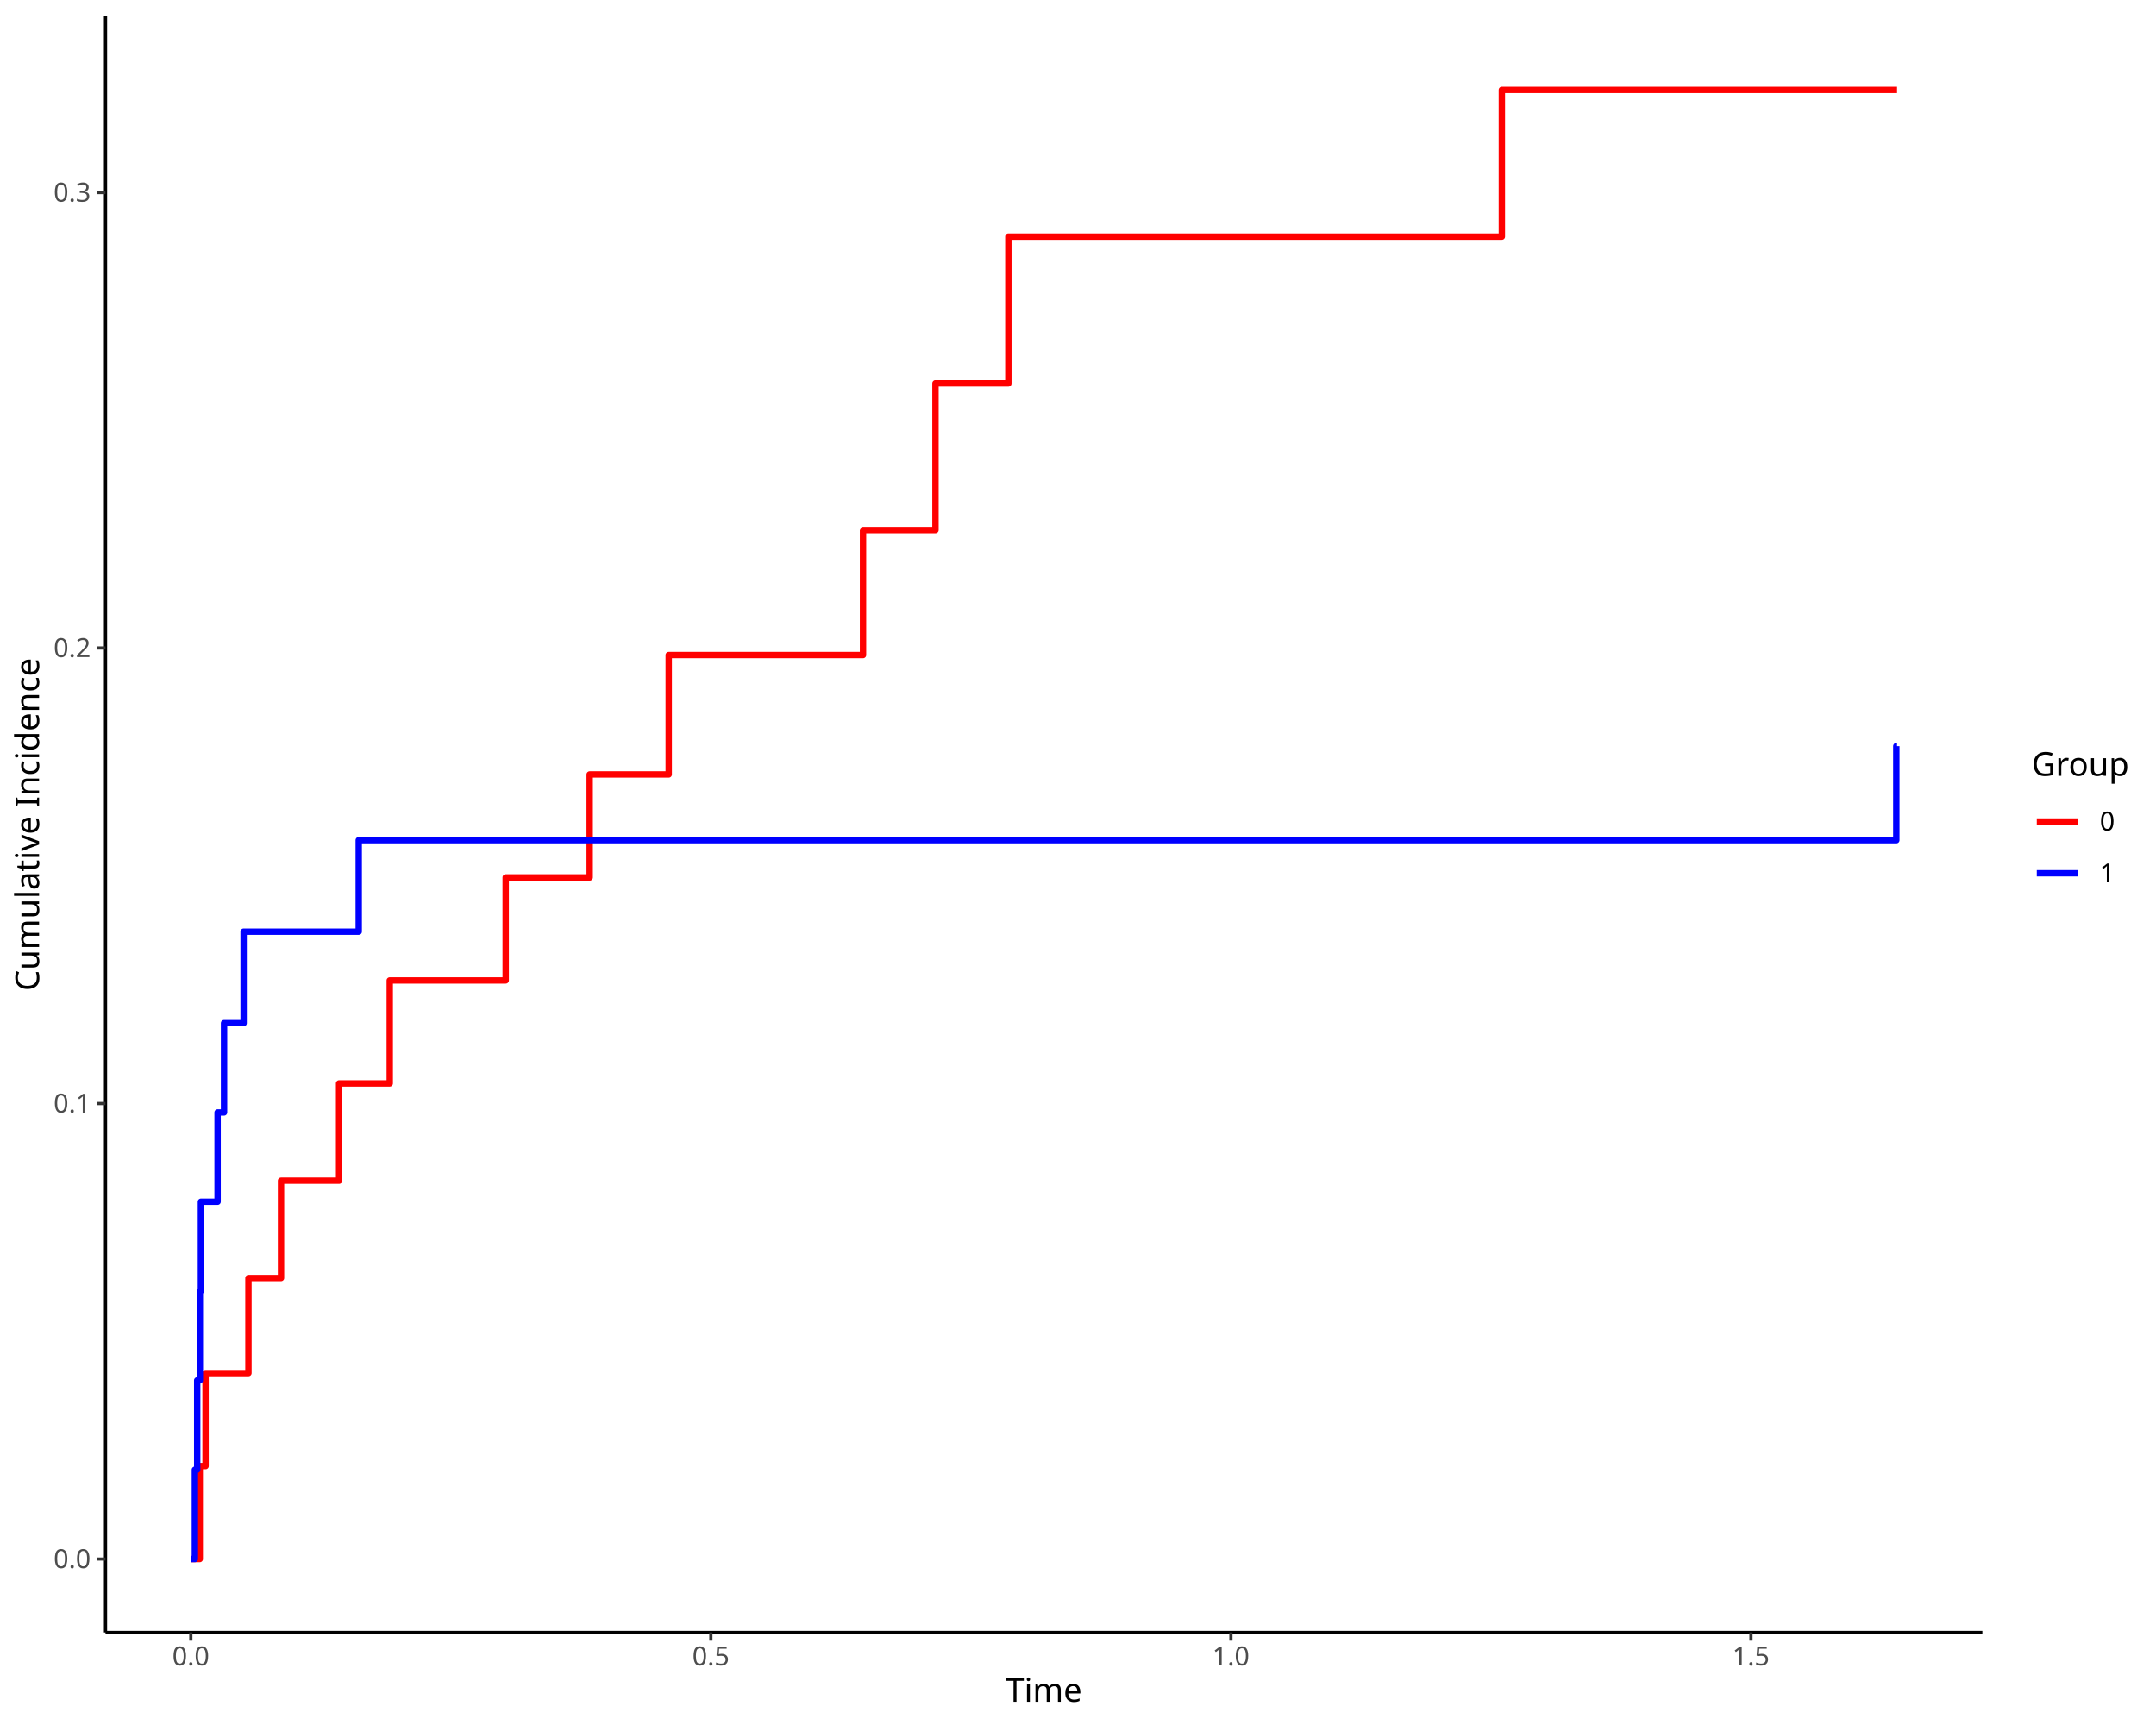
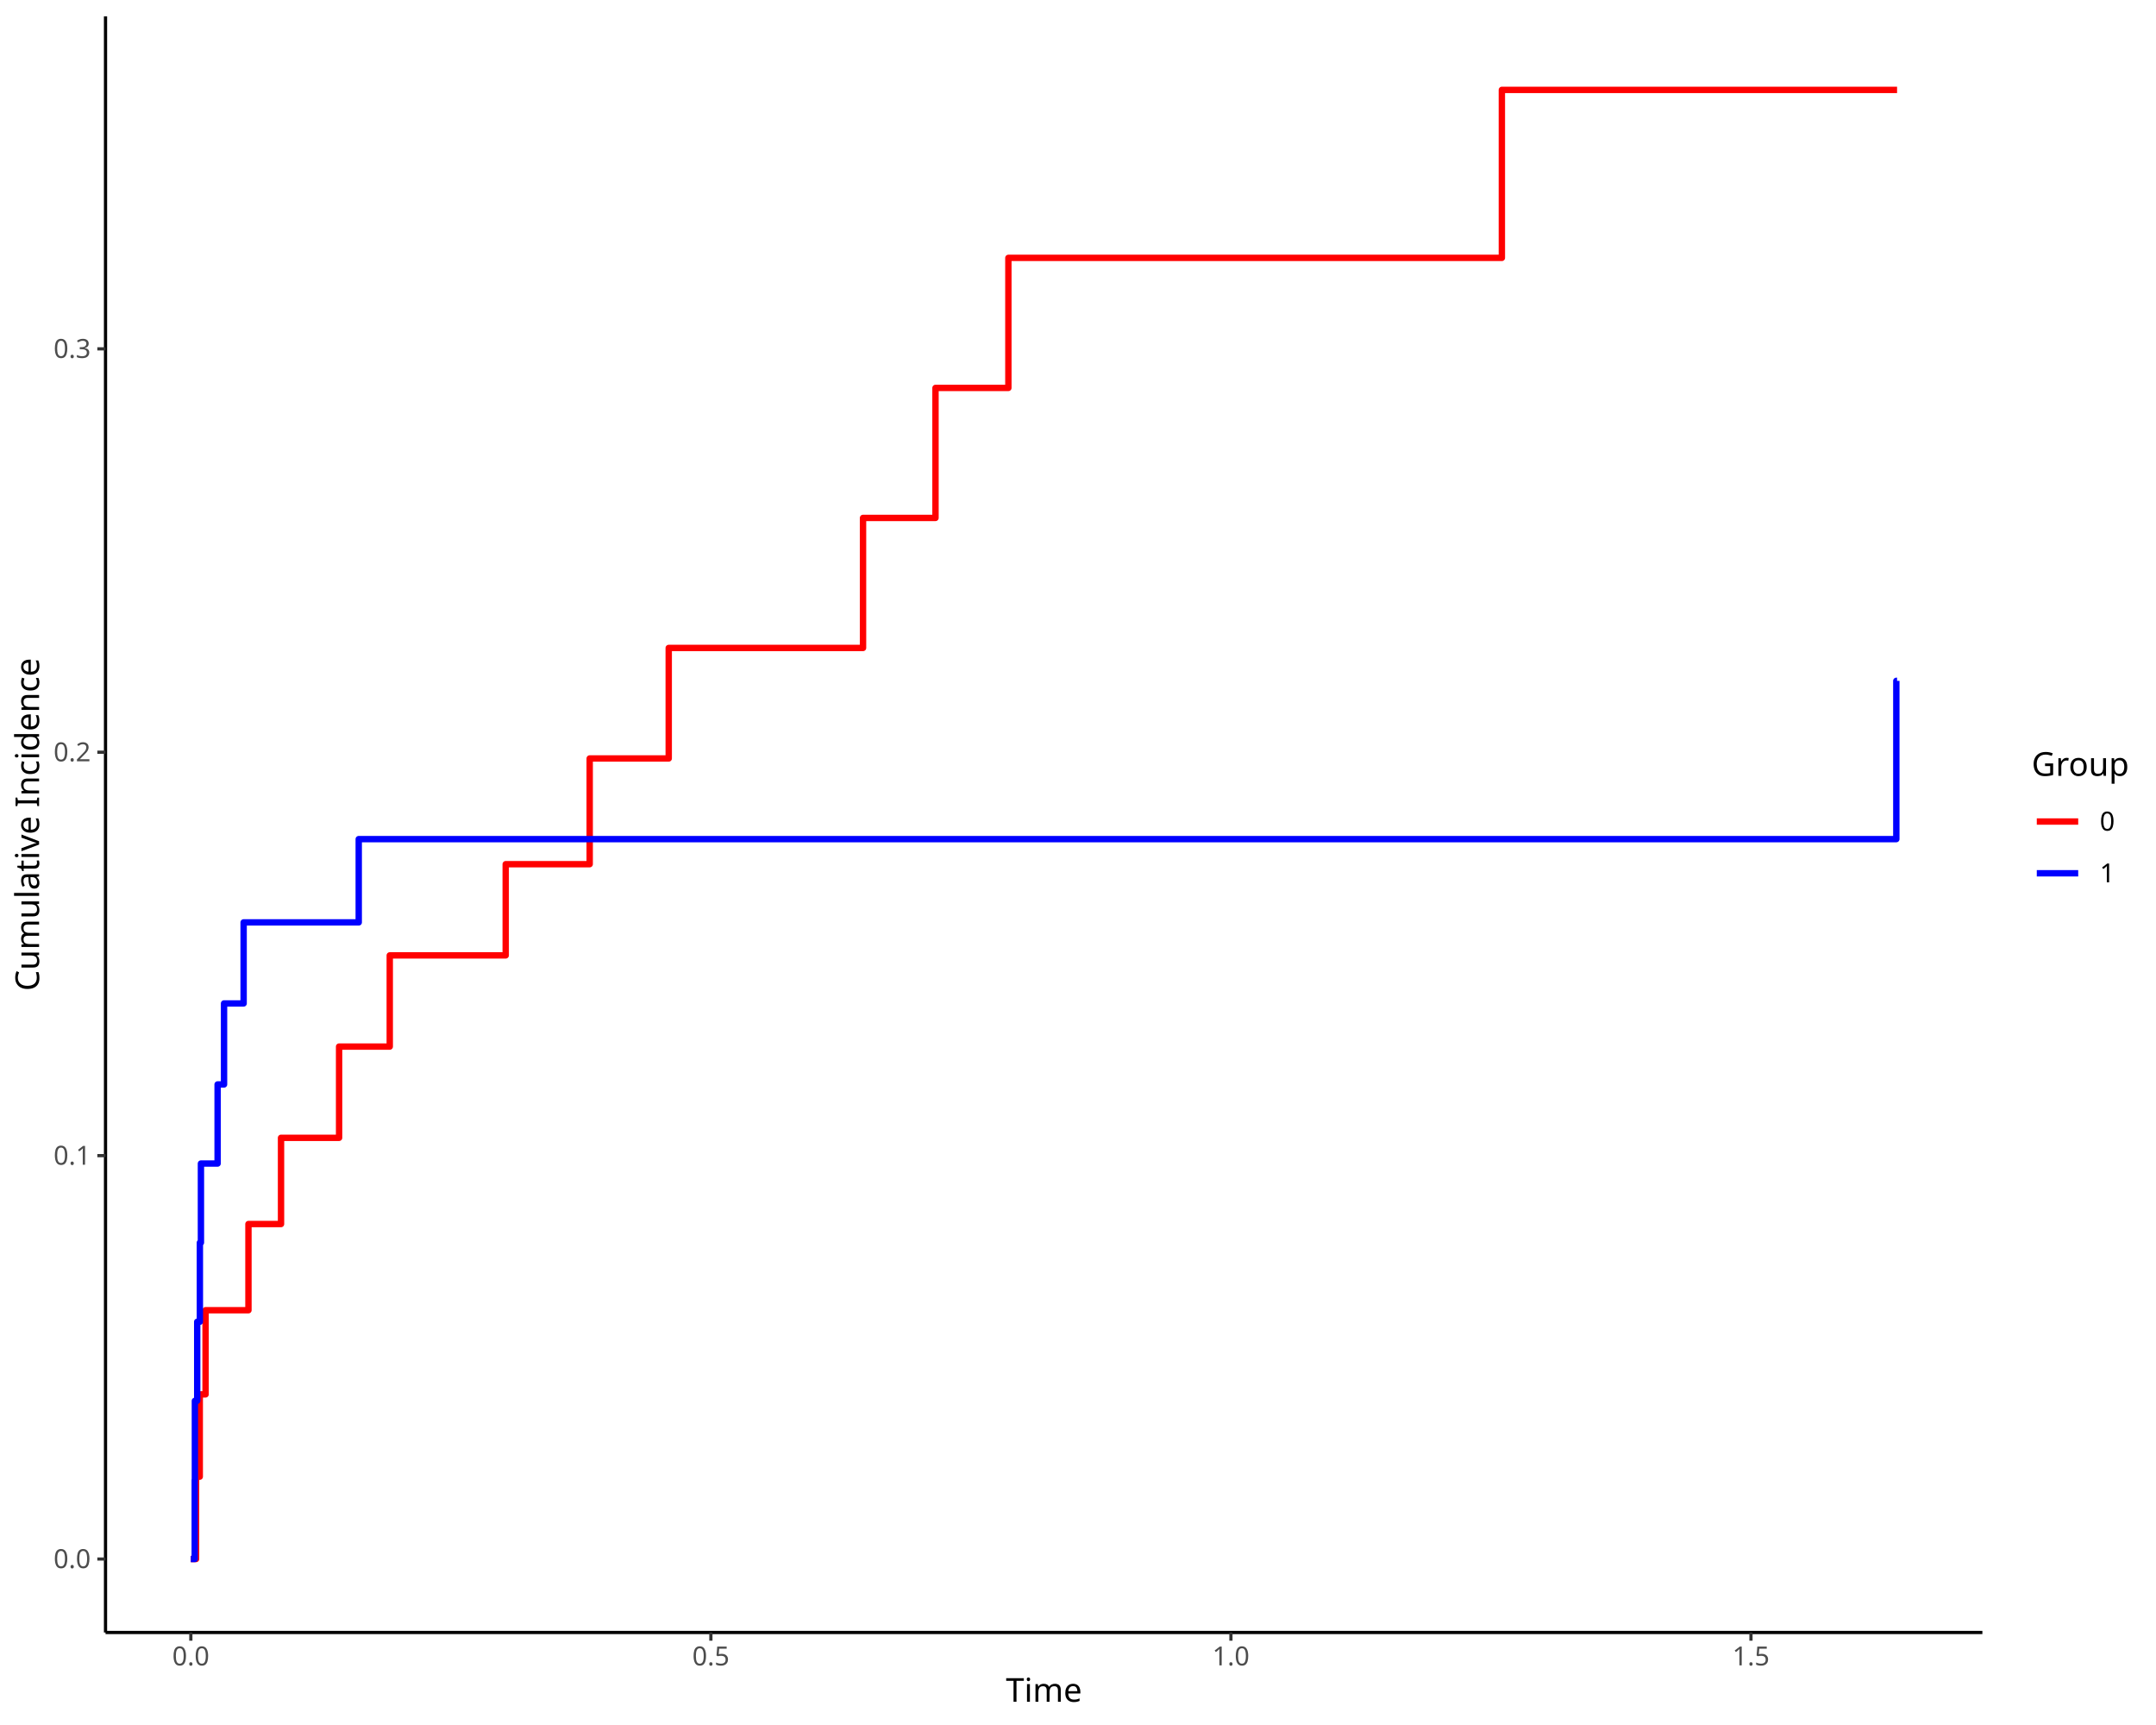
<svg xmlns="http://www.w3.org/2000/svg" class="svglite" data-engine-version="2.0" width="720.00pt" height="576.00pt" viewBox="0 0 720.00 576.00">
  <defs>
    <style type="text/css">
    .svglite line, .svglite polyline, .svglite polygon, .svglite path, .svglite rect, .svglite circle {
      fill: none;
      stroke: #000000;
      stroke-linecap: round;
      stroke-linejoin: round;
      stroke-miterlimit: 10.00;
    }
  </style>
  </defs>
  <rect width="100%" height="100%" style="stroke: none; fill: #FFFFFF;" />
  <defs>
    <clipPath id="cpMC4wMHw3MjAuMDB8MC4wMHw1NzYuMDA=">
      <rect x="0.00" y="0.00" width="720.00" height="576.00" />
    </clipPath>
  </defs>
  <g clip-path="url(#cpMC4wMHw3MjAuMDB8MC4wMHw1NzYuMDA=)">
    <rect x="0.00" y="0.00" width="720.00" height="576.00" style="stroke-width: 1.07; stroke: #FFFFFF; fill: #FFFFFF;" />
  </g>
  <defs>
    <clipPath id="cpMzUuMjR8NjYyLjAyfDUuNDh8NTQ1LjEx">
      <rect x="35.24" y="5.48" width="626.79" height="539.63" />
    </clipPath>
  </defs>
  <g clip-path="url(#cpMzUuMjR8NjYyLjAyfDUuNDh8NTQ1LjEx)">
    <rect x="35.24" y="5.48" width="626.79" height="539.63" style="stroke-width: 1.07; stroke: none; fill: #FFFFFF;" />
-     <polyline points="63.73,520.58 64.43,520.58 64.43,520.58 65.03,520.58 65.03,520.58 65.08,520.58 65.08,520.58 65.47,520.58 65.47,520.58 65.71,520.58 65.71,520.58 65.86,520.58 65.86,520.58 66.71,520.58 66.71,489.54 66.75,489.54 66.75,489.54 67.10,489.54 67.10,489.54 68.19,489.54 68.19,489.54 68.65,489.54 68.65,458.50 69.13,458.50 69.13,458.50 69.61,458.50 69.61,458.50 70.34,458.50 70.34,458.50 72.67,458.50 72.67,458.50 74.82,458.50 74.82,458.50 74.87,458.50 74.87,458.50 81.36,458.50 81.36,458.50 82.97,458.50 82.97,426.77 86.01,426.77 86.01,426.77 89.20,426.77 89.20,426.77 90.61,426.77 90.61,426.77 93.85,426.77 93.85,394.27 108.14,394.27 108.14,394.27 113.24,394.27 113.24,361.77 119.80,361.77 119.80,361.77 121.50,361.77 121.50,361.77 122.18,361.77 122.18,361.77 128.51,361.77 128.51,361.77 130.16,361.77 130.16,327.38 134.86,327.38 134.86,327.38 149.02,327.38 149.02,327.38 168.88,327.38 168.88,292.99 179.98,292.99 179.98,292.99 187.96,292.99 187.96,292.99 196.93,292.99 196.93,258.60 223.32,258.60 223.32,218.74 225.53,218.74 225.53,218.74 280.43,218.74 280.43,218.74 288.21,218.74 288.21,177.07 312.41,177.07 312.41,128.05 336.75,128.05 336.75,79.03 361.43,79.03 361.43,79.03 389.79,79.03 389.79,79.03 494.42,79.03 494.42,79.03 501.55,79.03 501.55,30.01 633.28,30.01 633.28,30.01 633.53,30.01 633.53,30.01 " style="stroke-width: 2.13; stroke: #FF0000; stroke-linecap: butt;" />
-     <polyline points="63.73,520.58 64.43,520.58 64.43,520.58 65.03,520.58 65.03,520.58 65.08,520.58 65.08,490.76 65.47,490.76 65.47,490.76 65.71,490.76 65.71,490.76 65.86,490.76 65.86,460.94 66.71,460.94 66.71,460.94 66.75,460.94 66.75,431.12 67.10,431.12 67.10,401.29 68.19,401.29 68.19,401.29 68.65,401.29 68.65,401.29 69.13,401.29 69.13,401.29 69.61,401.29 69.61,401.29 70.34,401.29 70.34,401.29 72.67,401.29 72.67,371.47 74.82,371.47 74.82,341.65 74.87,341.65 74.87,341.65 81.36,341.65 81.36,311.10 82.97,311.10 82.97,311.10 86.01,311.10 86.01,311.10 89.20,311.10 89.20,311.10 90.61,311.10 90.61,311.10 93.85,311.10 93.85,311.10 108.14,311.10 108.14,311.10 113.24,311.10 113.24,311.10 119.80,311.10 119.80,280.55 121.50,280.55 121.50,280.55 122.18,280.55 122.18,280.55 128.51,280.55 128.51,280.55 130.16,280.55 130.16,280.55 134.86,280.55 134.86,280.55 149.02,280.55 149.02,280.55 168.88,280.55 168.88,280.55 179.98,280.55 179.98,280.55 187.96,280.55 187.96,280.55 196.93,280.55 196.93,280.55 223.32,280.55 223.32,280.55 225.53,280.55 225.53,280.55 280.43,280.55 280.43,280.55 288.21,280.55 288.21,280.55 312.41,280.55 312.41,280.55 336.75,280.55 336.75,280.55 361.43,280.55 361.43,280.55 389.79,280.55 389.79,280.55 494.42,280.55 494.42,280.55 501.55,280.55 501.55,280.55 633.28,280.55 633.28,249.15 633.53,249.15 633.53,249.15 " style="stroke-width: 2.13; stroke: #0000FF; stroke-linecap: butt;" />
+     <polyline points="63.73,520.58 64.43,520.58 64.43,520.58 65.03,520.58 65.03,520.58 65.08,520.58 65.08,520.58 65.47,520.58 65.47,493.09 65.71,493.09 65.71,493.09 65.86,493.09 65.86,493.09 66.71,493.09 66.71,465.60 66.75,465.60 66.75,465.60 67.10,465.60 67.10,465.60 68.19,465.60 68.19,465.60 68.65,465.60 68.65,437.50 69.13,437.50 69.13,437.50 69.61,437.50 69.61,437.50 70.34,437.50 70.34,437.50 72.67,437.50 72.67,437.50 74.82,437.50 74.82,437.50 74.87,437.50 74.87,437.50 81.36,437.50 81.36,437.50 82.97,437.50 82.97,408.72 86.01,408.72 86.01,408.72 89.20,408.72 89.20,408.72 90.61,408.72 90.61,408.72 93.85,408.72 93.85,379.93 108.14,379.93 108.14,379.93 113.24,379.93 113.24,349.47 119.80,349.47 119.80,349.47 121.50,349.47 121.50,349.47 122.18,349.47 122.18,349.47 128.51,349.47 128.51,349.47 130.16,349.47 130.16,319.02 134.86,319.02 134.86,319.02 149.02,319.02 149.02,319.02 168.88,319.02 168.88,288.56 179.98,288.56 179.98,288.56 187.96,288.56 187.96,288.56 196.93,288.56 196.93,253.26 223.32,253.26 223.32,216.36 225.53,216.36 225.53,216.36 280.43,216.36 280.43,216.36 288.21,216.36 288.21,172.94 312.41,172.94 312.41,129.53 336.75,129.53 336.75,86.11 361.43,86.11 361.43,86.11 389.79,86.11 389.79,86.11 494.42,86.11 494.42,86.11 501.55,86.11 501.55,30.01 633.28,30.01 633.28,30.01 633.53,30.01 633.53,30.01 " style="stroke-width: 2.13; stroke: #FF0000; stroke-linecap: butt;" />
+     <polyline points="63.73,520.58 64.43,520.58 64.43,520.58 65.03,520.58 65.03,494.17 65.08,494.17 65.08,467.76 65.47,467.76 65.47,467.76 65.71,467.76 65.71,467.76 65.86,467.76 65.86,441.35 66.71,441.35 66.71,441.35 66.75,441.35 66.75,414.94 67.10,414.94 67.10,388.52 68.19,388.52 68.19,388.52 68.65,388.52 68.65,388.52 69.13,388.52 69.13,388.52 69.61,388.52 69.61,388.52 70.34,388.52 70.34,388.52 72.67,388.52 72.67,362.11 74.82,362.11 74.82,335.06 74.87,335.06 74.87,335.06 81.36,335.06 81.36,308.00 82.97,308.00 82.97,308.00 86.01,308.00 86.01,308.00 89.20,308.00 89.20,308.00 90.61,308.00 90.61,308.00 93.85,308.00 93.85,308.00 108.14,308.00 108.14,308.00 113.24,308.00 113.24,308.00 119.80,308.00 119.80,280.19 121.50,280.19 121.50,280.19 122.18,280.19 122.18,280.19 128.51,280.19 128.51,280.19 130.16,280.19 130.16,280.19 134.86,280.19 134.86,280.19 149.02,280.19 149.02,280.19 168.88,280.19 168.88,280.19 179.98,280.19 179.98,280.19 187.96,280.19 187.96,280.19 196.93,280.19 196.93,280.19 223.32,280.19 223.32,280.19 225.53,280.19 225.53,280.19 280.43,280.19 280.43,280.19 288.21,280.19 288.21,280.19 312.41,280.19 312.41,280.19 336.75,280.19 336.75,280.19 361.43,280.19 361.43,280.19 389.79,280.19 389.79,280.19 494.42,280.19 494.42,280.19 501.55,280.19 501.55,280.19 633.28,280.19 633.28,227.34 633.53,227.34 633.53,227.34 " style="stroke-width: 2.13; stroke: #0000FF; stroke-linecap: butt;" />
  </g>
  <g clip-path="url(#cpMC4wMHw3MjAuMDB8MC4wMHw1NzYuMDA=)">
    <polyline points="35.24,545.11 35.24,5.48 " style="stroke-width: 1.07; stroke-linecap: butt;" />
    <text x="30.31" y="523.61" text-anchor="end" style="font-size: 8.80px; fill: #4D4D4D; font-family: sans;" textLength="12.23px" lengthAdjust="spacingAndGlyphs">0.0</text>
-     <text x="30.31" y="371.52" text-anchor="end" style="font-size: 8.80px; fill: #4D4D4D; font-family: sans;" textLength="12.23px" lengthAdjust="spacingAndGlyphs">0.1</text>
-     <text x="30.31" y="219.42" text-anchor="end" style="font-size: 8.80px; fill: #4D4D4D; font-family: sans;" textLength="12.23px" lengthAdjust="spacingAndGlyphs">0.2</text>
-     <text x="30.31" y="67.32" text-anchor="end" style="font-size: 8.80px; fill: #4D4D4D; font-family: sans;" textLength="12.23px" lengthAdjust="spacingAndGlyphs">0.3</text>
+     <text x="30.31" y="388.91" text-anchor="end" style="font-size: 8.80px; fill: #4D4D4D; font-family: sans;" textLength="12.23px" lengthAdjust="spacingAndGlyphs">0.1</text>
+     <text x="30.31" y="254.21" text-anchor="end" style="font-size: 8.80px; fill: #4D4D4D; font-family: sans;" textLength="12.23px" lengthAdjust="spacingAndGlyphs">0.2</text>
+     <text x="30.31" y="119.51" text-anchor="end" style="font-size: 8.80px; fill: #4D4D4D; font-family: sans;" textLength="12.23px" lengthAdjust="spacingAndGlyphs">0.3</text>
    <polyline points="32.50,520.58 35.24,520.58 " style="stroke-width: 1.07; stroke: #333333; stroke-linecap: butt;" />
-     <polyline points="32.50,368.49 35.24,368.49 " style="stroke-width: 1.07; stroke: #333333; stroke-linecap: butt;" />
-     <polyline points="32.50,216.39 35.24,216.39 " style="stroke-width: 1.07; stroke: #333333; stroke-linecap: butt;" />
-     <polyline points="32.50,64.30 35.24,64.30 " style="stroke-width: 1.07; stroke: #333333; stroke-linecap: butt;" />
+     <polyline points="32.50,385.88 35.24,385.88 " style="stroke-width: 1.07; stroke: #333333; stroke-linecap: butt;" />
+     <polyline points="32.50,251.18 35.24,251.18 " style="stroke-width: 1.07; stroke: #333333; stroke-linecap: butt;" />
+     <polyline points="32.50,116.48 35.24,116.48 " style="stroke-width: 1.07; stroke: #333333; stroke-linecap: butt;" />
    <polyline points="35.24,545.11 662.02,545.11 " style="stroke-width: 1.07; stroke-linecap: butt;" />
    <polyline points="63.73,547.85 63.73,545.11 " style="stroke-width: 1.07; stroke: #333333; stroke-linecap: butt;" />
    <polyline points="237.40,547.85 237.40,545.11 " style="stroke-width: 1.07; stroke: #333333; stroke-linecap: butt;" />
    <polyline points="411.07,547.85 411.07,545.11 " style="stroke-width: 1.07; stroke: #333333; stroke-linecap: butt;" />
    <polyline points="584.74,547.85 584.74,545.11 " style="stroke-width: 1.07; stroke: #333333; stroke-linecap: butt;" />
    <text x="63.73" y="556.10" text-anchor="middle" style="font-size: 8.80px; fill: #4D4D4D; font-family: sans;" textLength="12.23px" lengthAdjust="spacingAndGlyphs">0.0</text>
    <text x="237.40" y="556.10" text-anchor="middle" style="font-size: 8.80px; fill: #4D4D4D; font-family: sans;" textLength="12.23px" lengthAdjust="spacingAndGlyphs">0.5</text>
    <text x="411.07" y="556.10" text-anchor="middle" style="font-size: 8.80px; fill: #4D4D4D; font-family: sans;" textLength="12.23px" lengthAdjust="spacingAndGlyphs">1.0</text>
    <text x="584.74" y="556.10" text-anchor="middle" style="font-size: 8.80px; fill: #4D4D4D; font-family: sans;" textLength="12.23px" lengthAdjust="spacingAndGlyphs">1.5</text>
    <text x="348.63" y="568.24" text-anchor="middle" style="font-size: 11.00px; font-family: sans;" textLength="24.45px" lengthAdjust="spacingAndGlyphs">Time</text>
    <text transform="translate(13.05,275.30) rotate(-90)" text-anchor="middle" style="font-size: 11.00px; font-family: sans;" textLength="105.18px" lengthAdjust="spacingAndGlyphs">Cumulative Incidence</text>
    <rect x="672.98" y="244.87" width="41.54" height="60.85" style="stroke-width: 1.07; stroke: none; fill: #FFFFFF;" />
    <text x="678.46" y="259.06" style="font-size: 11.00px; font-family: sans;" textLength="30.58px" lengthAdjust="spacingAndGlyphs">Group</text>
    <rect x="678.46" y="265.68" width="17.28" height="17.28" style="stroke-width: 1.07; stroke: none; fill: #FFFFFF;" />
    <line x1="680.19" y1="274.32" x2="694.02" y2="274.32" style="stroke-width: 2.13; stroke: #FF0000; stroke-linecap: butt;" />
    <rect x="678.46" y="282.96" width="17.28" height="17.28" style="stroke-width: 1.07; stroke: none; fill: #FFFFFF;" />
    <line x1="680.19" y1="291.60" x2="694.02" y2="291.60" style="stroke-width: 2.13; stroke: #0000FF; stroke-linecap: butt;" />
    <text x="701.22" y="277.35" style="font-size: 8.80px; font-family: sans;" textLength="4.89px" lengthAdjust="spacingAndGlyphs">0</text>
    <text x="701.22" y="294.63" style="font-size: 8.80px; font-family: sans;" textLength="4.89px" lengthAdjust="spacingAndGlyphs">1</text>
  </g>
</svg>
